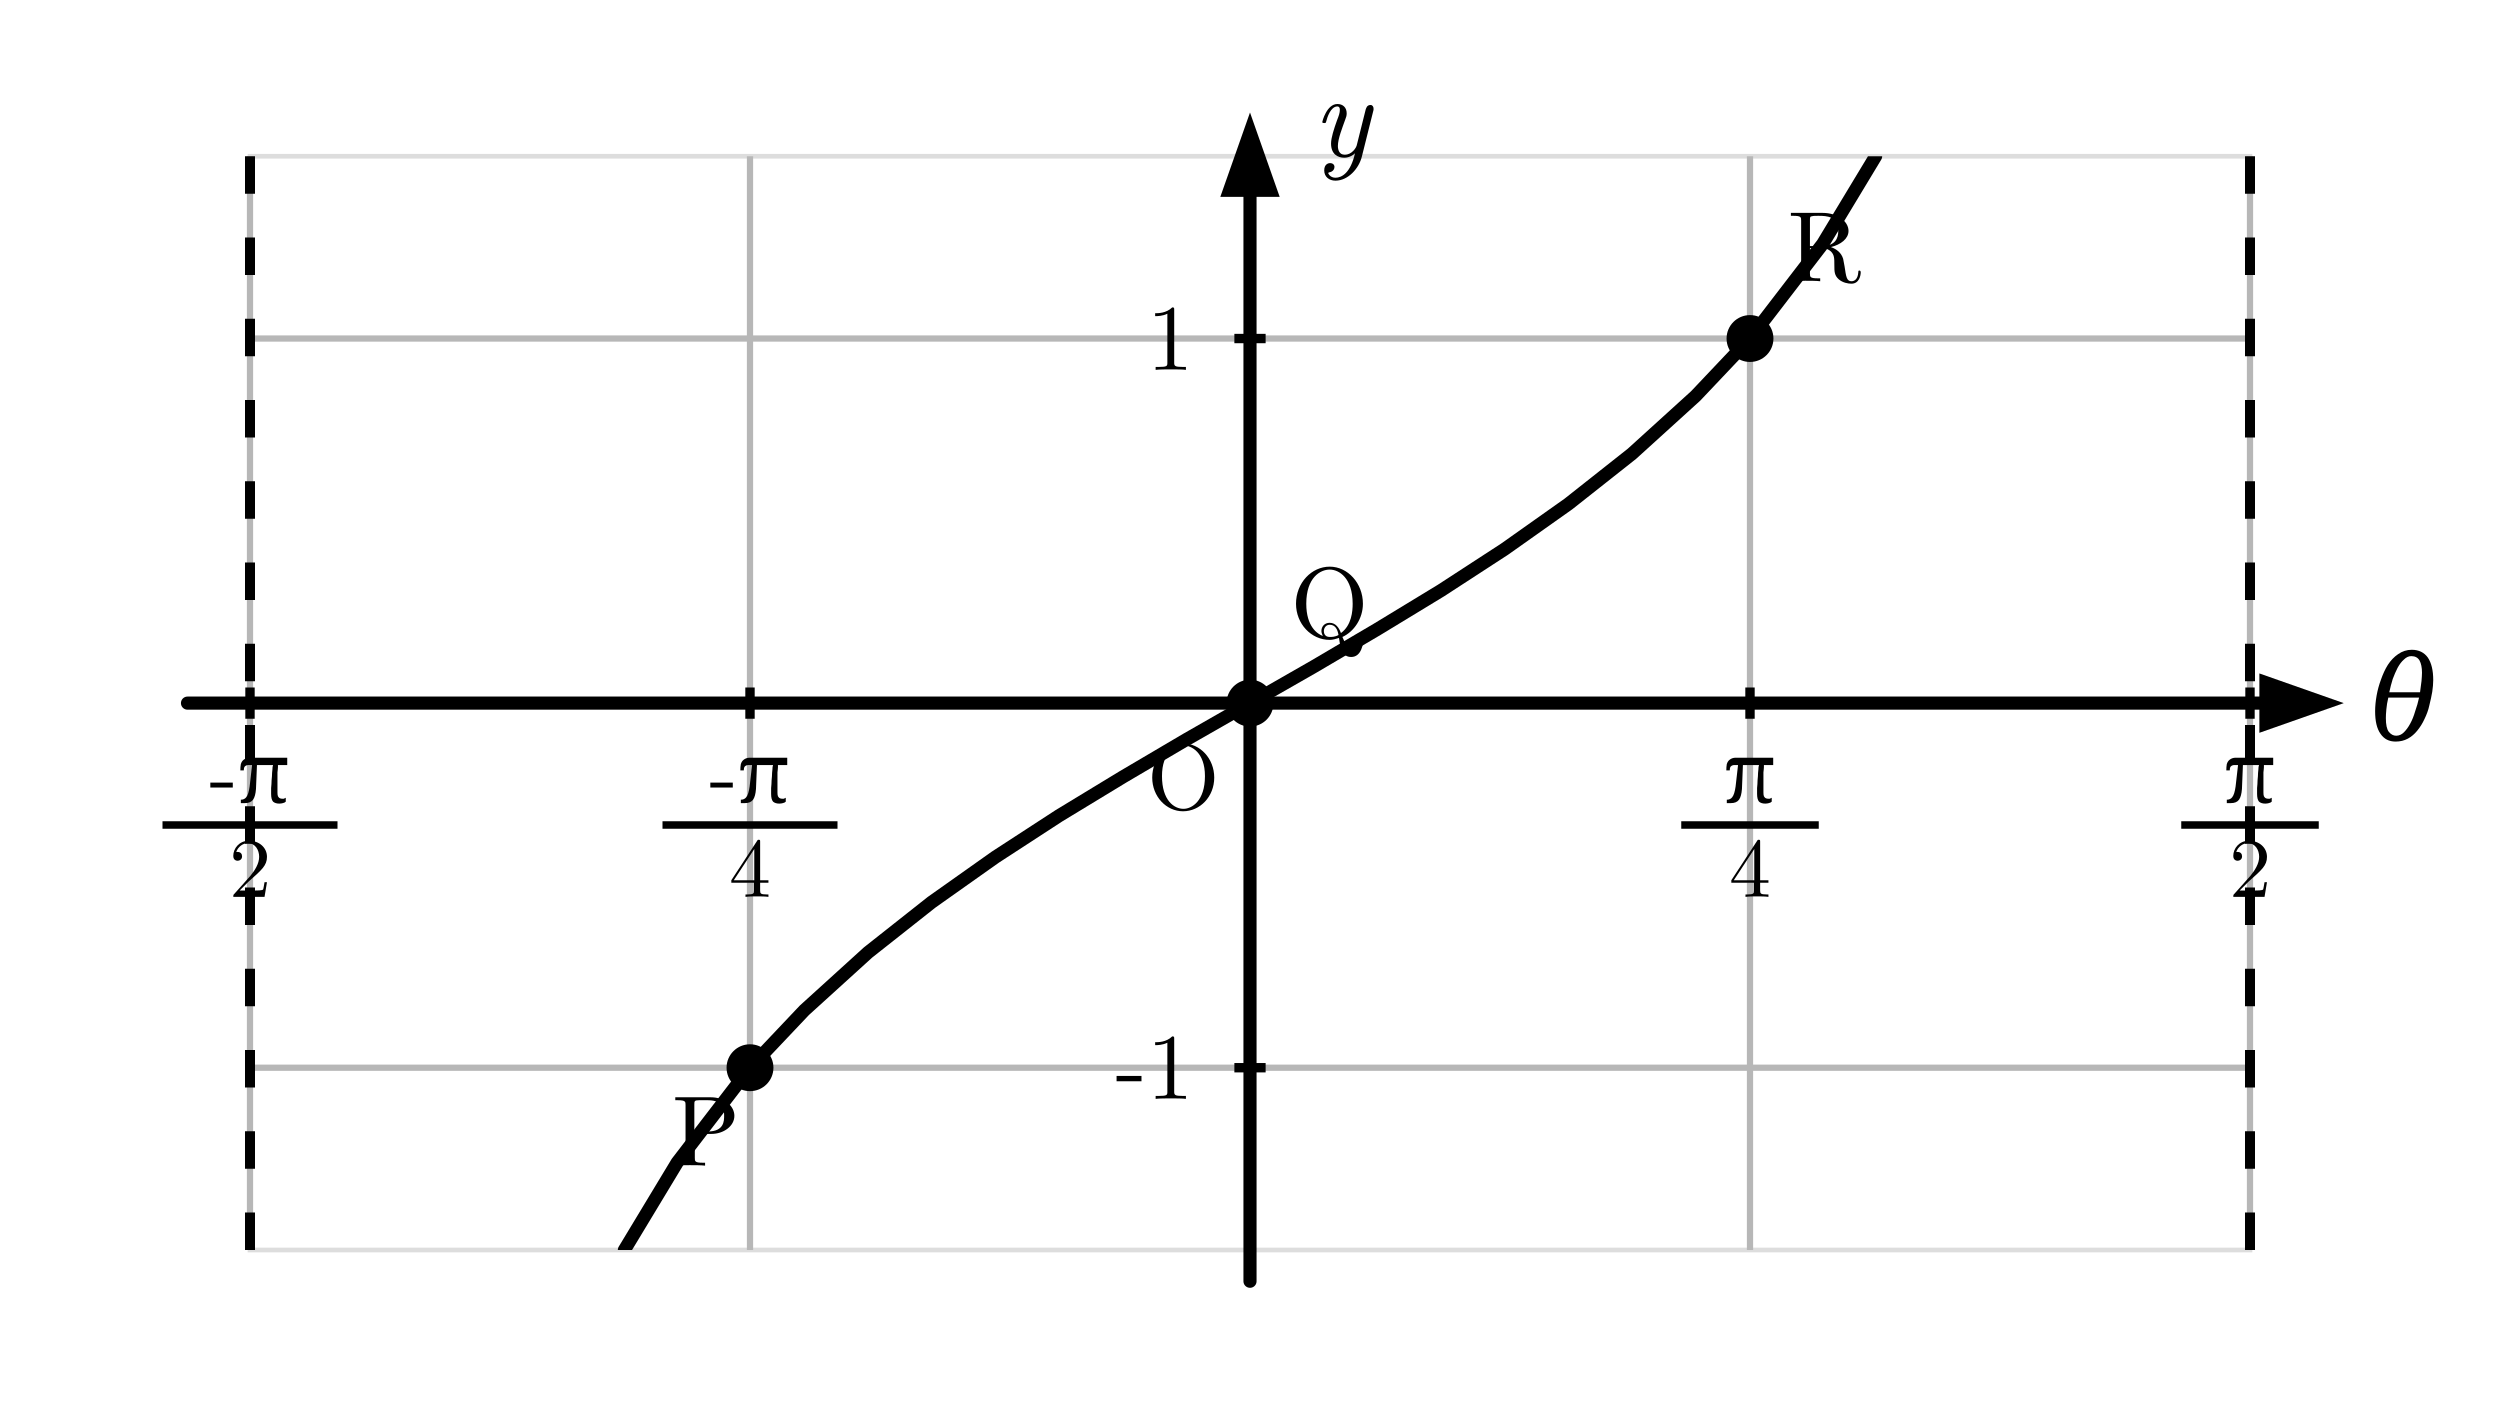
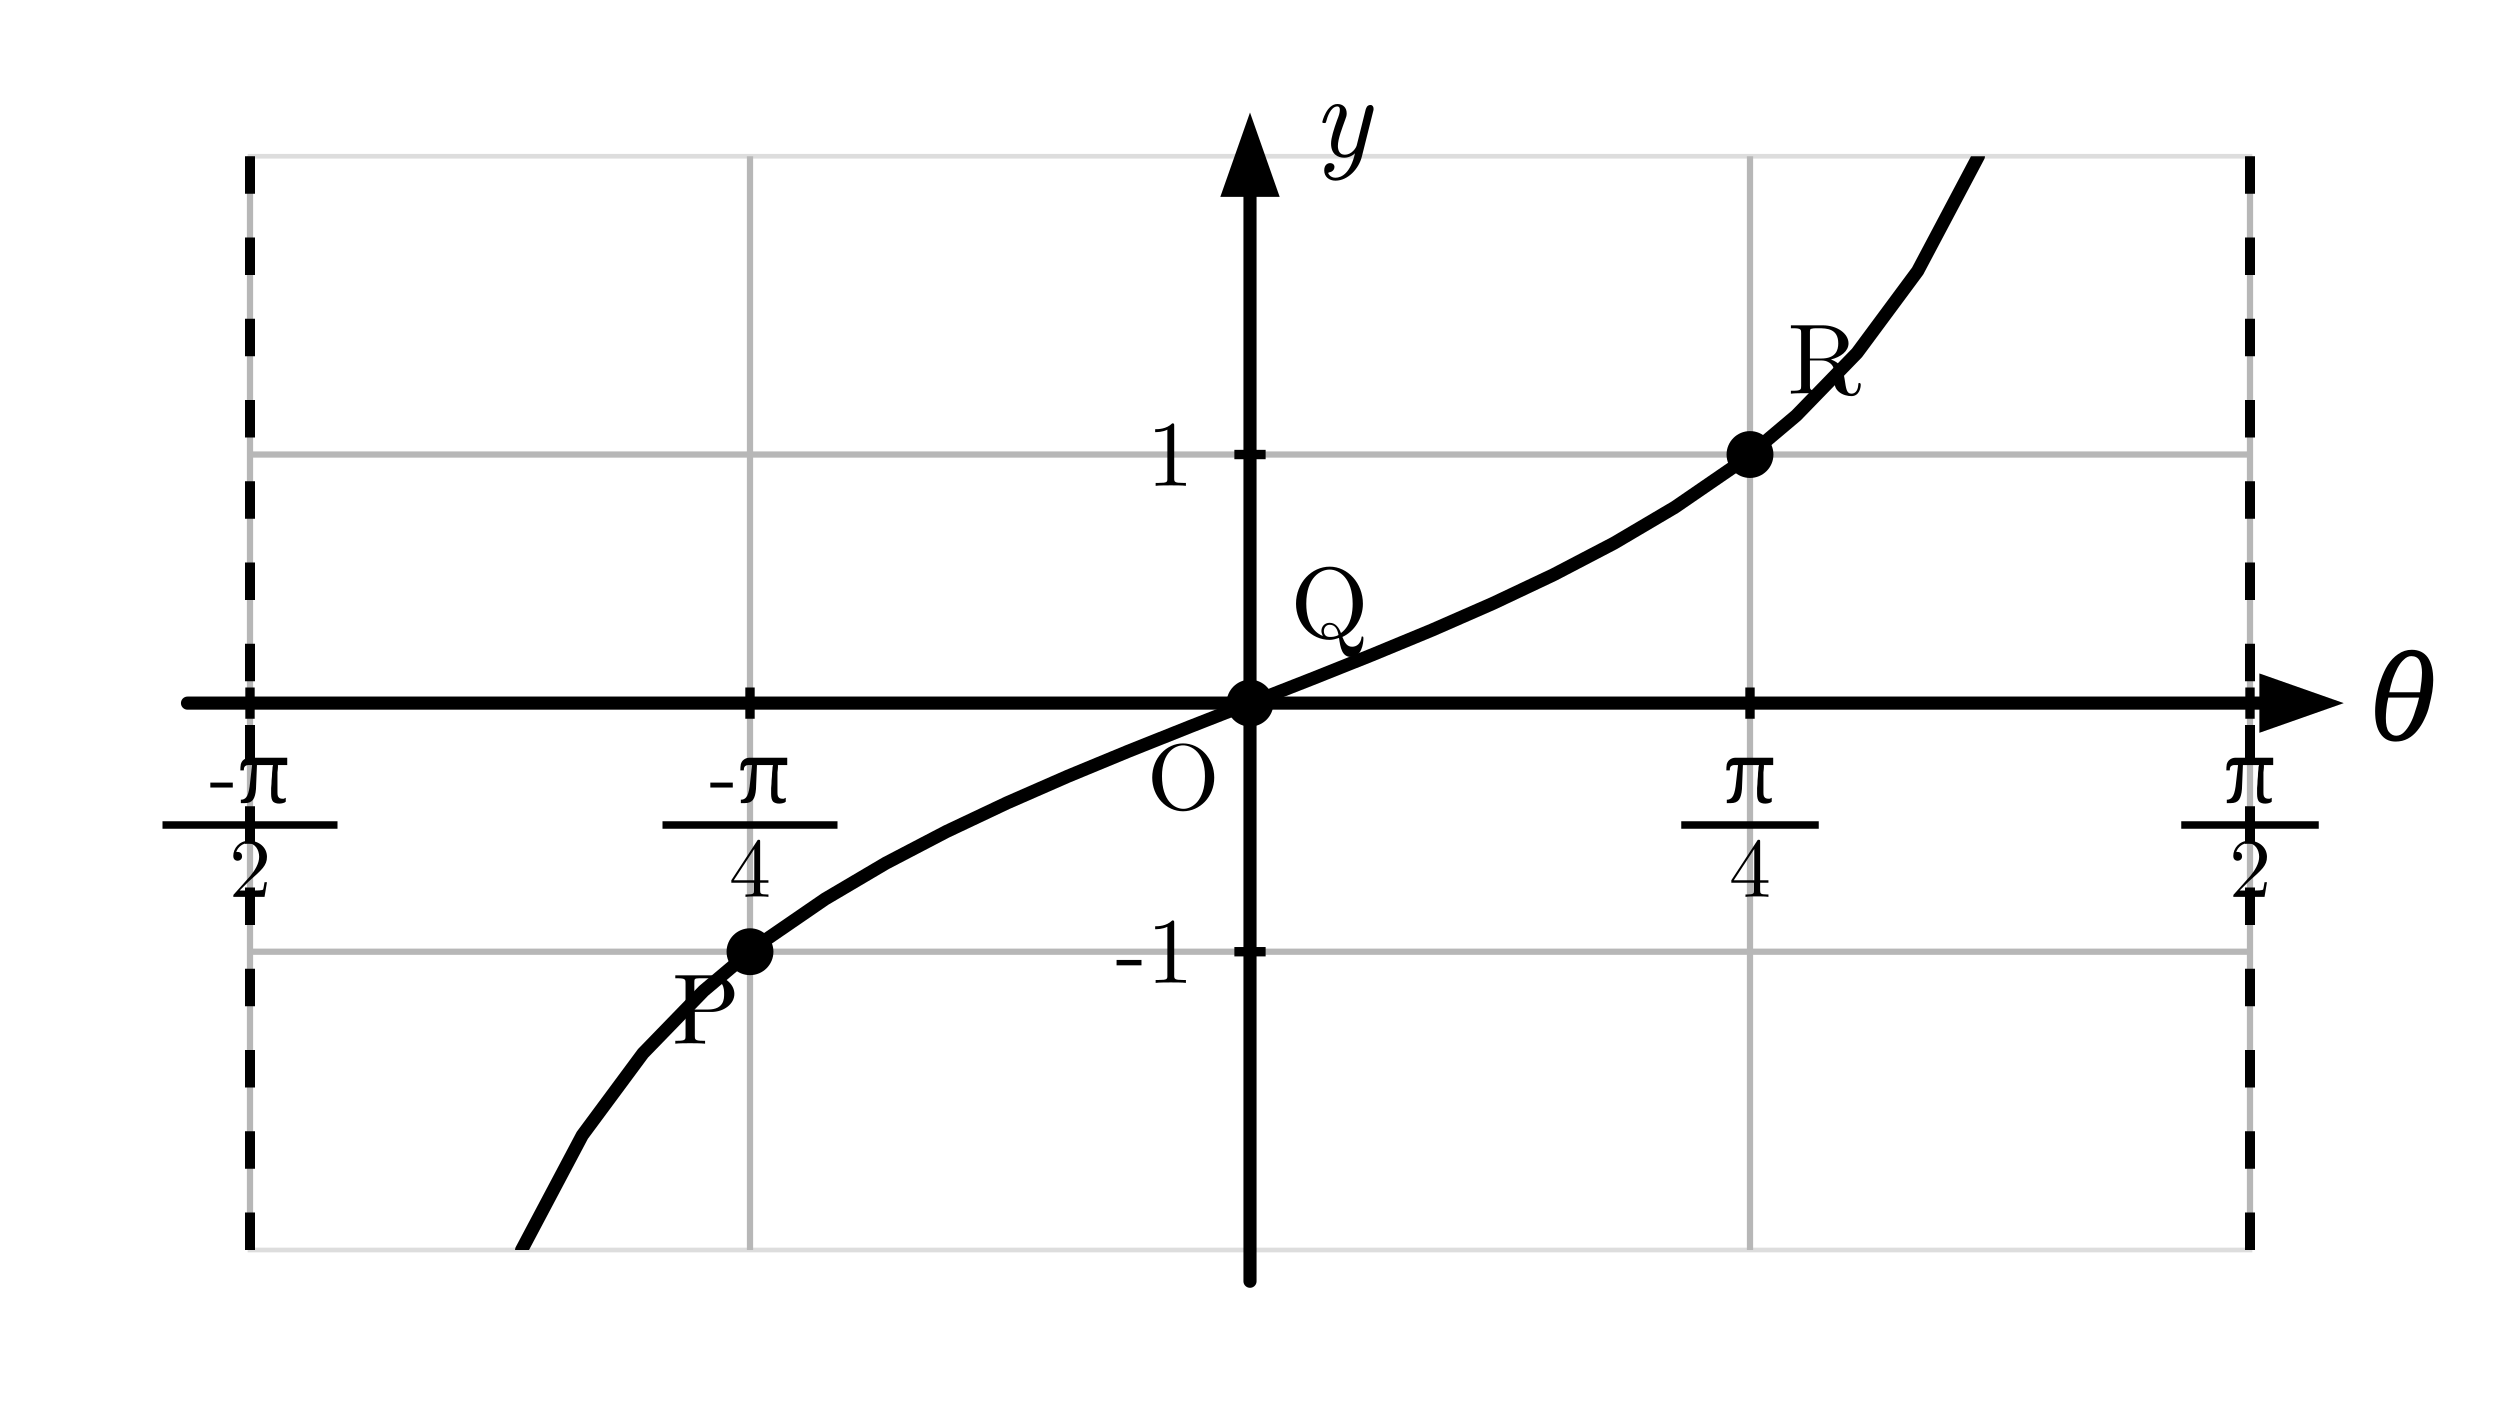
<svg xmlns="http://www.w3.org/2000/svg" width="80mm" height="45mm" viewBox="0 0 80 45">
  <defs>
    <style>
      .grid {
        stroke: #b7b7b7;
        stroke-width: 0.20;
        fill: none;
      }
      .frame-guide {
        stroke: #dddddd;
        stroke-width: 0.15;
        fill: none;
      }
      .axis {
        stroke: #000000;
        stroke-width: 0.42;
        fill: none;
        stroke-linecap: round;
      }
      .axis-arrow,
      .point {
        fill: #000000;
        stroke: none;
      }
      .tick {
        stroke: #000000;
        stroke-width: 0.30;
      }
      .curve {
        stroke: #000000;
        stroke-width: 0.42;
        fill: none;
        stroke-linecap: round;
        stroke-linejoin: round;
      }
      .asymptote {
        stroke: #000000;
        stroke-width: 0.32;
        fill: none;
        stroke-dasharray: 1.2 1.4;
      }
      .axis-label,
      .tick-label,
      .point-label,
      .frac-text {
        font-family: "CMU Serif", "Latin Modern Roman",
                     "Computer Modern Serif", serif;
        fill: #000000;
      }
      .axis-label {
        font-size: 3.8px;
        font-style: italic;
      }
      .tick-label {
        font-size: 3.0px;
        font-style: normal;
      }
      .point-label {
        font-size: 3.2px;
        font-style: normal;
      }
      .frac-text {
        font-size: 2.7px;
        font-style: normal;
      }
      .frac-line {
        stroke: #000000;
        stroke-width: 0.24;
      }
    </style>
    <clipPath id="graph-clip">
      <rect x="8" y="5" width="64" height="35" />
    </clipPath>
  </defs>
  <g id="grid-layer">
    <rect class="frame-guide" x="8" y="5" width="64" height="35" />
    <line class="grid" x1="8" y1="5" x2="8" y2="40" />
    <line class="grid" x1="24" y1="5" x2="24" y2="40" />
    <line class="grid" x1="40" y1="5" x2="40" y2="40" />
    <line class="grid" x1="56" y1="5" x2="56" y2="40" />
    <line class="grid" x1="72" y1="5" x2="72" y2="40" />
-     <line class="grid" x1="8" y1="10.833" x2="72" y2="10.833" />
+     <line class="grid" x1="8" y1="14.545" x2="72" y2="14.545" />
    <line class="grid" x1="8" y1="22.5" x2="72" y2="22.5" />
-     <line class="grid" x1="8" y1="34.167" x2="72" y2="34.167" />
+     <line class="grid" x1="8" y1="30.455" x2="72" y2="30.455" />
  </g>
  <g id="asymptote-layer">
    <line class="asymptote" x1="8" y1="5" x2="8" y2="40" />
    <line class="asymptote" x1="72" y1="5" x2="72" y2="40" />
  </g>
  <g id="axis-layer">
    <line class="axis" x1="6" y1="22.5" x2="72.8" y2="22.5" />
    <polygon class="axis-arrow" points="75,22.5 72.3,21.55 72.3,23.45" />
    <line class="axis" x1="40" y1="41" x2="40" y2="5.8" />
    <polygon class="axis-arrow" points="40,3.6 39.05,6.3 40.95,6.3" />
    <line class="tick" x1="8" y1="22" x2="8" y2="23" />
    <line class="tick" x1="24" y1="22" x2="24" y2="23" />
    <line class="tick" x1="56" y1="22" x2="56" y2="23" />
    <line class="tick" x1="72" y1="22" x2="72" y2="23" />
-     <line class="tick" x1="39.5" y1="10.833" x2="40.5" y2="10.833" />
-     <line class="tick" x1="39.5" y1="34.167" x2="40.5" y2="34.167" />
+     <line class="tick" x1="39.5" y1="14.545" x2="40.5" y2="14.545" />
+     <line class="tick" x1="39.5" y1="30.455" x2="40.5" y2="30.455" />
    <text class="tick-label" x="36.7" y="25.9">O</text>
    <text class="axis-label" x="75.8" y="23.7">θ</text>
    <text class="axis-label" x="42.0" y="5.0">y</text>
    <g transform="translate(8,25.7)">
      <text class="frac-text" x="0" y="0" text-anchor="middle">-π</text>
      <line class="frac-line" x1="-2.8" y1="0.7" x2="2.8" y2="0.7" />
      <text class="frac-text" x="0" y="3.0" text-anchor="middle">2</text>
    </g>
    <g transform="translate(24,25.7)">
      <text class="frac-text" x="0" y="0" text-anchor="middle">-π</text>
      <line class="frac-line" x1="-2.8" y1="0.7" x2="2.8" y2="0.7" />
      <text class="frac-text" x="0" y="3.0" text-anchor="middle">4</text>
    </g>
    <g transform="translate(56,25.7)">
      <text class="frac-text" x="0" y="0" text-anchor="middle">π</text>
      <line class="frac-line" x1="-2.2" y1="0.7" x2="2.2" y2="0.7" />
      <text class="frac-text" x="0" y="3.0" text-anchor="middle">4</text>
    </g>
    <g transform="translate(72,25.7)">
      <text class="frac-text" x="0" y="0" text-anchor="middle">π</text>
      <line class="frac-line" x1="-2.2" y1="0.7" x2="2.2" y2="0.7" />
      <text class="frac-text" x="0" y="3.0" text-anchor="middle">2</text>
    </g>
-     <text class="tick-label" x="38.2" y="11.833" text-anchor="end">1</text>
-     <text class="tick-label" x="38.2" y="35.167" text-anchor="end">-1</text>
+     <text class="tick-label" x="38.2" y="15.545" text-anchor="end">1</text>
+     <text class="tick-label" x="38.2" y="31.455" text-anchor="end">-1</text>
  </g>
  <g id="curve-layer" clip-path="url(#graph-clip)">
-     <path class="curve" d="M 19.98,40              L 21.67,37.200              L 24,34.167              L 25.74,32.329              L 27.78,30.477              L 29.81,28.873              L 31.85,27.429              L 33.89,26.102              L 35.93,24.863              L 37.96,23.667              L 40,22.5              L 42.04,21.333              L 44.07,20.138              L 46.11,18.898              L 48.15,17.571              L 50.19,16.127              L 52.22,14.523              L 54.26,12.671              L 56,10.833              L 58.33,7.800              L 60.02,5" />
+     <path class="curve" d="M 16.691,40              L 18.634,36.329              L 20.576,33.706              L 22.518,31.705              L 24,30.455              L 24.461,30.103              L 26.403,28.769              L 28.346,27.622              L 30.288,26.608              L 32.230,25.690              L 34.173,24.839              L 36.115,24.036              L 38.058,23.261              L 40,22.5              L 41.942,21.739              L 43.885,20.964              L 45.827,20.161              L 47.770,19.310              L 49.712,18.392              L 51.654,17.378              L 53.597,16.231              L 55.539,14.897              L 56,14.545              L 57.482,13.295              L 59.424,11.294              L 61.366,8.671              L 63.309,5" />
  </g>
  <g id="point-layer">
-     <circle class="point" cx="24" cy="34.167" r="0.75" />
+     <circle class="point" cx="24" cy="30.455" r="0.75" />
    <circle class="point" cx="40" cy="22.5" r="0.75" />
-     <circle class="point" cx="56" cy="10.833" r="0.75" />
-     <text class="point-label" x="21.5" y="37.3">P</text>
+     <circle class="point" cx="56" cy="14.545" r="0.75" />
+     <text class="point-label" x="21.5" y="33.4">P</text>
    <text class="point-label" x="41.3" y="20.4">Q</text>
-     <text class="point-label" x="57.2" y="9.0">R</text>
+     <text class="point-label" x="57.2" y="12.6">R</text>
  </g>
</svg>
